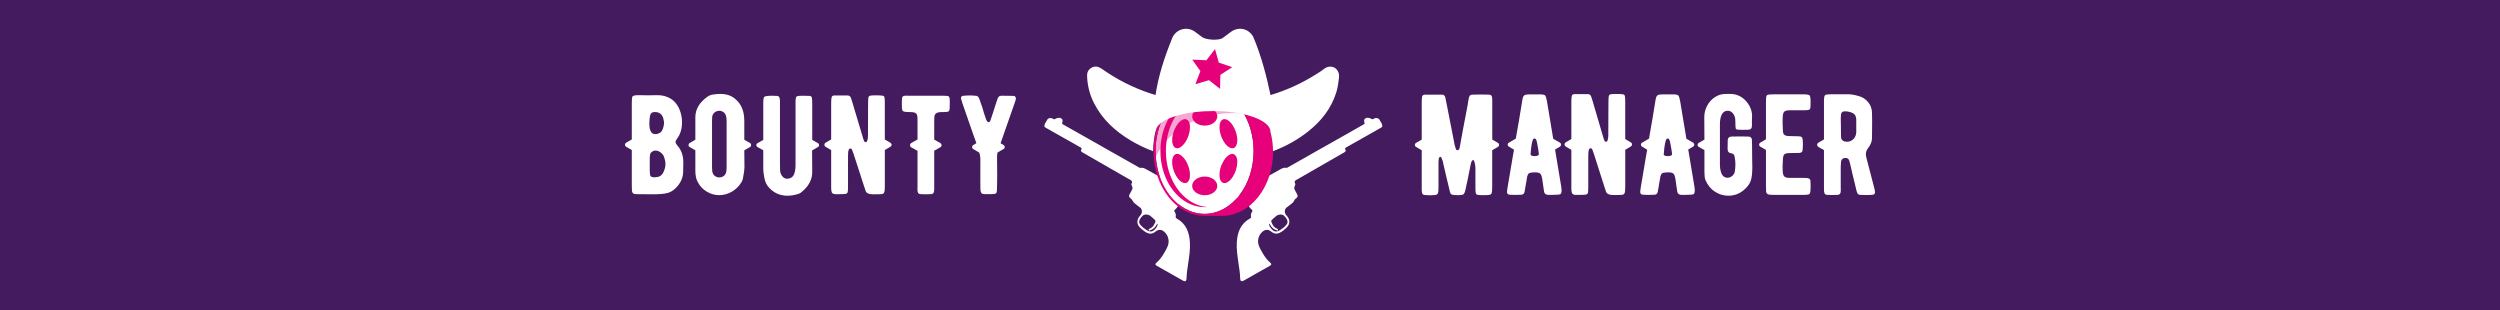
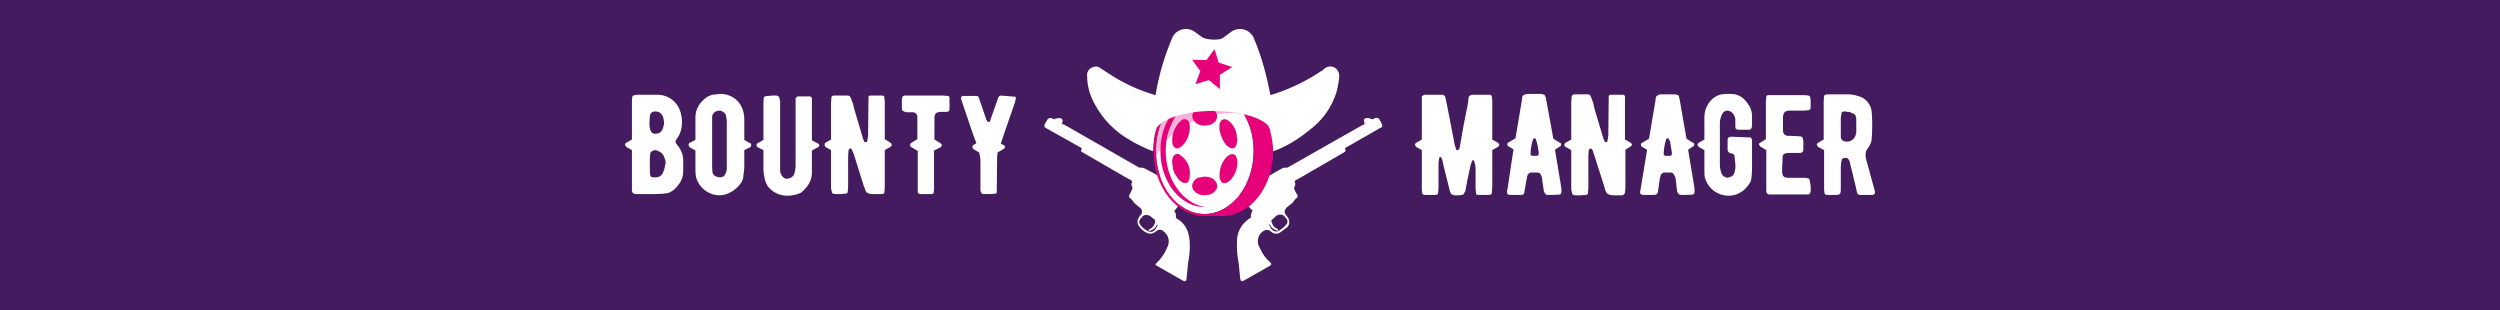
- <svg xmlns="http://www.w3.org/2000/svg" width="500px" height="62px">
-   <rect width="100%" height="62px" fill="#431B5E" />
-   <svg width="50%" x="25%" height="62px" viewBox="0 0 307 62" version="1.1">
-     <g id="02.0-v9---reference-screens" stroke="none" stroke-width="1" fill="none" fill-rule="evenodd">
-       <g id="v9-curator-view-1440px" transform="translate(-572, -9)" fill-rule="nonzero">
-         <g id="Bounty_Manager_logo+label" transform="translate(572, 9)">
-           <g id="Group" transform="translate(0, 16)" fill="#FFFFFF">
-             <path d="M14.284,18.918 C14.307,20.277 13.854,21.507 12.929,22.613 C12.211,23.465 11.451,24.016 10.653,24.27 C9.853,24.523 8.608,24.65 6.917,24.65 C5.227,24.65 3.881,24.637 2.746,24.615 C2.376,24.615 2.096,24.523 1.911,24.339 C1.796,24.2 1.726,24.006 1.703,23.753 C1.681,23.499 1.668,23.05 1.668,22.406 L1.668,13.773 L0.278,12.978 C0.093,12.864 0,12.702 0,12.494 C0,12.263 0.093,12.091 0.278,11.977 L1.668,11.182 L1.668,2.067 C1.668,1.215 1.738,0.72 1.876,0.581 C2.061,0.397 2.571,0.306 3.406,0.306 L5.632,0.34 C6.72,0.34 7.45,0.328 7.822,0.306 C9.42,0.283 10.776,0.733 11.889,1.652 C12.536,2.228 13.054,2.994 13.434,3.948 C13.817,4.904 14.007,5.91 14.007,6.969 C14.007,8.581 13.589,9.937 12.756,11.043 C12.524,11.344 12.409,11.594 12.409,11.803 C12.409,12.012 12.549,12.288 12.827,12.633 C13.869,13.783 14.367,15.246 14.322,17.018 C14.299,17.318 14.287,17.949 14.287,18.916 L14.284,18.918 Z M5.977,7.282 C5.977,9.008 6.465,9.87 7.437,9.87 C7.645,9.87 7.865,9.836 8.098,9.766 C8.538,9.627 8.863,9.386 9.07,9.041 C9.418,8.419 9.59,7.716 9.59,6.934 L9.383,5.898 C9.058,4.931 8.375,4.447 7.332,4.447 C6.962,4.447 6.682,4.529 6.497,4.688 C6.312,4.849 6.184,5.125 6.114,5.518 C6.022,6.164 5.974,6.75 5.974,7.279 L5.977,7.282 Z M9.938,17.192 C9.938,16.685 9.823,16.111 9.59,15.465 C9.428,15.028 9.145,14.66 8.738,14.36 C8.333,14.061 7.91,13.91 7.47,13.91 C7.237,13.91 7.04,13.957 6.88,14.049 C6.532,14.233 6.312,14.446 6.219,14.687 C6.127,14.928 6.079,15.361 6.079,15.982 L6.079,18.744 C6.079,19.482 6.142,19.952 6.269,20.16 C6.397,20.367 6.727,20.471 7.26,20.471 C8.28,20.471 8.975,20.113 9.345,19.4 C9.738,18.665 9.936,17.927 9.936,17.189 L9.938,17.192 Z" id="Shape" />
-             <path d="M30.97,12.566 C30.97,12.772 30.877,12.934 30.692,13.05 L29.302,13.845 L29.337,18.094 C29.337,18.6 29.209,19.497 28.954,20.787 C28.932,21.018 28.814,21.316 28.606,21.683 C27.956,22.719 27.146,23.507 26.173,24.048 C25.2,24.59 24.193,24.861 23.15,24.861 C22.107,24.861 21.077,24.585 20.126,24.031 C19.176,23.48 18.423,22.685 17.868,21.649 C17.473,20.936 17.278,20.014 17.278,18.886 L17.278,13.845 L15.887,13.05 C15.702,12.936 15.61,12.775 15.61,12.566 C15.61,12.335 15.702,12.163 15.887,12.049 L17.278,11.254 L17.278,5.729 C17.278,3.796 18.251,2.127 20.196,0.723 C20.614,0.425 21.032,0.238 21.447,0.171 C22.212,0.057 22.85,0 23.357,0 C24.215,0 24.968,0.122 25.616,0.363 C26.263,0.604 26.856,0.991 27.389,1.52 C28.664,2.696 29.299,4.41 29.299,6.666 L29.299,11.259 L30.69,12.054 C30.875,12.146 30.967,12.32 30.967,12.571 L30.97,12.566 Z M24.955,18.195 L24.955,6.524 C24.955,6.109 24.898,5.707 24.783,5.317 C24.668,4.949 24.458,4.661 24.158,4.454 C23.855,4.248 23.52,4.144 23.15,4.144 C22.732,4.144 22.354,4.276 22.019,4.541 C21.684,4.807 21.482,5.158 21.412,5.595 C21.389,5.734 21.377,6.102 21.377,6.7 L21.377,17.957 C21.377,18.717 21.434,19.211 21.549,19.443 C21.689,19.788 21.902,20.054 22.192,20.238 C22.482,20.421 22.8,20.513 23.147,20.513 C23.495,20.513 23.812,20.426 24.103,20.255 C24.393,20.083 24.608,19.835 24.745,19.512 C24.885,19.189 24.953,18.752 24.953,18.2 L24.955,18.195 Z" id="Shape" />
-             <path d="M47.652,12.566 C47.652,12.797 47.56,12.958 47.375,13.05 L45.949,13.88 L45.984,18.956 C46.054,20.958 45.149,22.697 43.274,24.17 C43.111,24.332 42.913,24.446 42.683,24.516 C41.711,24.839 40.783,25 39.902,25 C37.909,25 36.289,24.205 35.036,22.618 C34.711,22.133 34.491,21.686 34.376,21.271 C34.098,20.096 33.958,19.107 33.958,18.302 L33.958,13.848 L32.568,13.053 C32.36,12.938 32.255,12.777 32.255,12.568 C32.255,12.337 32.36,12.178 32.568,12.084 L33.958,11.289 L33.958,2.243 C33.958,1.391 34.038,0.884 34.201,0.723 C34.408,0.539 35.058,0.447 36.146,0.447 C36.726,0.447 37.097,0.46 37.259,0.482 C37.629,0.504 37.854,0.643 37.937,0.897 C38.017,1.15 38.059,1.461 38.059,1.828 L38.059,17.47 C38.059,18.116 38.072,18.563 38.094,18.816 C38.117,19.346 38.309,19.83 38.667,20.267 C39.027,20.705 39.495,20.888 40.075,20.819 C40.793,20.705 41.275,20.347 41.518,19.748 C41.761,19.149 41.883,18.379 41.883,17.435 L41.883,2.174 C41.883,1.553 41.913,1.138 41.971,0.932 C42.028,0.725 42.168,0.591 42.388,0.534 C42.608,0.477 43.031,0.447 43.656,0.447 C44.421,0.447 44.964,0.46 45.289,0.482 C45.637,0.504 45.839,0.653 45.897,0.932 C45.954,1.207 45.984,1.679 45.984,2.348 L45.984,11.291 L47.375,12.086 C47.56,12.178 47.652,12.34 47.652,12.571 L47.652,12.566 Z" id="Path" />
-             <path d="M65.483,12.496 C65.483,12.68 65.378,12.842 65.17,12.981 L63.815,13.776 L63.815,22.719 C63.815,23.457 63.762,23.944 63.657,24.188 C63.552,24.429 63.355,24.568 63.067,24.603 C62.777,24.637 62.064,24.655 60.929,24.655 C59.886,24.655 59.271,24.366 59.086,23.793 C59.016,23.562 58.958,23.378 58.913,23.241 L58.741,22.757 L56.168,14.814 L55.75,13.674 C55.635,13.49 55.507,13.398 55.367,13.398 C55.182,13.398 55.032,13.525 54.915,13.778 C54.822,14.032 54.775,14.526 54.775,15.264 L54.775,22.757 C54.775,23.447 54.745,23.902 54.687,24.121 C54.63,24.339 54.48,24.478 54.234,24.535 C53.992,24.593 53.509,24.622 52.791,24.622 L51.576,24.622 C51.136,24.578 50.868,24.416 50.776,24.138 C50.683,23.862 50.636,23.552 50.636,23.206 L50.636,13.781 L49.245,12.986 C49.06,12.847 48.968,12.688 48.968,12.501 C48.968,12.295 49.06,12.121 49.245,11.984 L50.636,11.19 L50.636,2.315 C50.636,1.602 50.671,1.108 50.741,0.83 C50.811,0.554 51.018,0.405 51.366,0.38 L54.667,0.38 C55.107,0.38 55.397,0.621 55.535,1.106 L55.952,2.417 C56.16,3.063 56.288,3.5 56.335,3.729 C57.518,7.664 58.246,10.106 58.526,11.05 L58.733,11.567 C58.803,11.751 58.931,11.843 59.116,11.843 C59.209,11.843 59.289,11.808 59.359,11.739 C59.429,11.669 59.474,11.589 59.499,11.498 C59.569,11.267 59.614,11.065 59.639,10.894 C59.661,10.722 59.674,10.519 59.674,10.29 C59.674,7.851 59.679,5.945 59.691,4.576 C59.704,3.207 59.709,2.382 59.709,2.107 C59.709,1.486 59.739,1.066 59.796,0.847 C59.854,0.629 59.994,0.489 60.214,0.432 C60.434,0.375 60.857,0.345 61.482,0.345 C62.247,0.345 62.802,0.368 63.15,0.415 C63.475,0.437 63.665,0.576 63.722,0.83 C63.78,1.083 63.81,1.508 63.81,2.107 L63.81,11.187 L65.165,11.982 C65.373,12.121 65.478,12.293 65.478,12.499 L65.483,12.496 Z" id="Path" />
-             <path d="M79.282,0.514 C79.49,0.561 79.625,0.686 79.682,0.894 C79.74,1.101 79.77,1.493 79.77,2.069 C79.77,2.874 79.757,3.371 79.735,3.555 C79.735,3.831 79.677,4.049 79.562,4.211 C79.447,4.325 79.277,4.395 79.057,4.417 C78.837,4.44 78.605,4.452 78.362,4.452 L77.857,4.452 C77.092,4.452 76.581,4.579 76.326,4.832 C76.141,4.994 76.031,5.212 75.996,5.488 C75.961,5.764 75.944,6.318 75.944,7.145 L75.944,11.219 L77.474,12.081 C77.659,12.221 77.752,12.382 77.752,12.566 C77.752,12.797 77.659,12.968 77.474,13.083 L75.944,13.945 L75.944,23.37 C75.944,23.808 75.886,24.118 75.771,24.302 C75.656,24.486 75.469,24.59 75.216,24.612 C74.913,24.635 74.473,24.647 73.896,24.647 C73.318,24.647 72.888,24.635 72.61,24.612 C72.263,24.59 72.043,24.463 71.95,24.232 C71.857,24.001 71.817,23.721 71.827,23.388 C71.84,23.055 71.845,22.829 71.845,22.714 L71.845,13.979 L70.247,13.083 C70.084,12.991 70.004,12.819 70.004,12.566 C70.004,12.382 70.084,12.221 70.247,12.081 L71.845,11.185 L71.845,6.8 C71.845,6.131 71.827,5.677 71.792,5.436 C71.757,5.195 71.67,4.994 71.532,4.832 C71.37,4.671 71.155,4.569 70.89,4.522 C70.622,4.477 70.257,4.452 69.794,4.452 C69.332,4.452 69.087,4.44 68.994,4.417 C68.646,4.395 68.404,4.325 68.264,4.211 C68.124,4.097 68.044,3.866 68.021,3.52 L67.986,2.38 L68.021,1.205 C68.021,0.952 68.091,0.755 68.229,0.619 C68.321,0.527 68.461,0.47 68.646,0.447 C68.832,0.425 69.017,0.417 69.202,0.43 C69.387,0.442 69.562,0.447 69.722,0.447 L78.064,0.447 C78.667,0.447 79.072,0.47 79.28,0.517 L79.282,0.514 Z" id="Path" />
-             <path d="M95.895,0.72 C95.965,0.812 96,0.939 96,1.101 C96,1.332 95.93,1.617 95.792,1.963 C94.635,5.302 93.787,7.719 93.254,9.214 L92.246,12.114 L92.977,12.563 C93.162,12.655 93.254,12.817 93.254,13.048 C93.254,13.279 93.162,13.44 92.977,13.532 L91.481,14.394 C91.411,14.74 91.376,15.12 91.376,15.535 C91.399,16.71 91.411,18.183 91.411,19.954 C91.411,21.358 91.399,22.28 91.376,22.717 C91.376,23.43 91.346,23.897 91.289,24.116 C91.231,24.334 91.091,24.473 90.871,24.53 C90.651,24.588 90.193,24.617 89.498,24.617 L88.248,24.617 C87.922,24.595 87.697,24.521 87.57,24.394 C87.442,24.267 87.355,24.044 87.31,23.721 C87.31,23.629 87.305,23.44 87.292,23.152 C87.28,22.863 87.275,22.409 87.275,21.788 L87.275,16.643 C87.32,15.93 87.24,15.192 87.032,14.432 L85.537,13.535 C85.352,13.443 85.259,13.281 85.259,13.05 C85.259,12.819 85.352,12.66 85.537,12.566 L86.302,12.081 L85.537,9.975 L82.861,2.273 L82.513,1.098 L82.513,0.994 C82.513,0.879 82.553,0.77 82.636,0.666 C82.716,0.561 82.816,0.499 82.931,0.477 C83.534,0.407 84.114,0.373 84.669,0.373 C85.224,0.373 85.804,0.407 86.337,0.477 C86.662,0.547 86.892,0.8 87.032,1.237 C87.265,1.858 87.53,2.631 87.832,3.55 C87.995,4.218 88.238,5.001 88.563,5.898 C88.77,6.588 89.015,6.934 89.293,6.934 C89.525,6.934 89.676,6.795 89.746,6.519 L90.336,4.758 C90.983,2.708 91.391,1.478 91.551,1.063 C91.691,0.696 91.956,0.489 92.351,0.442 C93.857,0.442 94.865,0.455 95.375,0.477 C95.582,0.477 95.757,0.559 95.895,0.718 L95.895,0.72 Z" id="Path" />
-           </g>
-           <g id="Group" transform="translate(194, 16)" fill="#FFFFFF">
-             <path d="M20.66,12.523 C20.66,12.733 20.567,12.898 20.381,13.017 L18.984,13.829 L18.984,22.783 C18.984,23.488 18.949,23.988 18.879,24.282 C18.809,24.576 18.6,24.746 18.251,24.795 C17.947,24.84 17.495,24.866 16.89,24.866 C16.284,24.866 15.82,24.843 15.493,24.795 C15.189,24.772 15.011,24.63 14.953,24.371 C14.895,24.112 14.865,23.666 14.865,23.032 L14.865,18.448 C14.865,17.672 14.75,16.992 14.516,16.404 C14.493,16.31 14.423,16.262 14.307,16.262 C14.214,16.262 14.134,16.297 14.064,16.368 C13.901,16.556 13.772,16.908 13.679,17.426 L12.946,21.091 L12.353,23.805 C12.26,24.181 12.132,24.452 11.969,24.617 C11.783,24.782 11.293,24.863 10.502,24.863 C10.105,24.863 9.816,24.85 9.63,24.828 C9.281,24.805 9.038,24.734 8.897,24.617 C8.756,24.5 8.653,24.277 8.583,23.947 C8.141,22.042 7.849,20.832 7.711,20.315 C7.407,18.976 7.189,18.025 7.048,17.459 L6.84,16.508 C6.747,16.249 6.631,15.955 6.491,15.628 C6.42,15.511 6.34,15.453 6.247,15.453 C6.131,15.453 6.038,15.511 5.968,15.628 C5.853,15.863 5.795,16.274 5.795,16.86 L5.795,22.854 C5.795,23.536 5.76,24.018 5.689,24.3 C5.619,24.581 5.385,24.759 4.991,24.828 C4.433,24.873 4.001,24.899 3.7,24.899 C3.444,24.899 3.014,24.876 2.409,24.828 C2.06,24.782 1.851,24.64 1.781,24.404 C1.711,24.168 1.675,23.876 1.675,23.524 L1.675,13.829 L0.279,13.017 C0.093,12.901 0,12.736 0,12.523 C0,12.31 0.093,12.147 0.279,12.028 L1.675,11.217 L1.675,2.121 C1.675,1.393 1.711,0.893 1.781,0.621 C1.851,0.353 2.072,0.205 2.444,0.18 L6.704,0.18 C7.098,0.18 7.355,0.416 7.473,0.885 L7.963,3.318 L9.779,12.589 C9.801,12.705 9.894,13.012 10.057,13.504 C10.128,13.715 10.256,13.822 10.442,13.822 C10.675,13.822 10.836,13.692 10.932,13.433 C10.977,13.34 11.002,13.246 11.002,13.152 L11.841,8.568 L12.049,7.475 C12.351,5.806 12.572,4.655 12.712,4.02 C12.876,3.105 12.969,2.597 12.991,2.504 L13.097,1.763 C13.19,1.129 13.3,0.705 13.428,0.495 C13.556,0.284 13.818,0.178 14.214,0.178 C14.75,0.155 15.47,0.142 16.38,0.142 C17.241,0.142 17.847,0.155 18.196,0.178 C18.567,0.2 18.794,0.33 18.876,0.566 C18.957,0.802 19,1.083 19,1.413 L19,11.214 L20.396,12.026 C20.582,12.142 20.675,12.307 20.675,12.52 L20.66,12.523 Z" id="Path" />
-             <path d="M36.02,23.734 C36.02,24.158 35.937,24.439 35.776,24.581 C35.635,24.724 34.985,24.792 33.822,24.792 L32.704,24.792 C32.378,24.769 32.146,24.685 32.006,24.546 C31.865,24.429 31.772,24.252 31.727,24.018 C31.679,23.782 31.611,23.313 31.519,22.608 C31.426,21.857 31.368,21.444 31.345,21.375 C31.297,20.858 31.195,20.389 31.031,19.965 C30.868,19.541 30.531,19.318 30.019,19.295 L29.74,19.26 C29.064,19.26 28.595,19.295 28.326,19.366 C28.057,19.437 27.861,19.595 27.733,19.843 C27.605,20.089 27.507,20.518 27.437,21.129 L26.947,23.985 C26.854,24.503 26.563,24.762 26.075,24.762 L24.573,24.797 L23.353,24.762 C22.863,24.739 22.619,24.503 22.619,24.056 C22.619,23.892 22.664,23.529 22.76,22.963 C23.528,18.522 23.97,15.901 24.086,15.102 L24.294,13.938 L24.33,13.692 L23.109,12.952 C22.9,12.835 22.795,12.67 22.795,12.457 C22.795,12.221 22.9,12.059 23.109,11.962 L24.784,10.976 C25.39,7.592 25.925,4.431 26.389,1.491 C26.482,0.906 26.633,0.528 26.844,0.363 C27.052,0.198 27.437,0.117 27.997,0.117 L31.174,0.117 C31.546,0.165 31.802,0.233 31.943,0.327 C32.129,0.515 32.292,0.997 32.433,1.773 L33.97,11.009 L35.61,11.96 C35.796,12.076 35.889,12.241 35.889,12.454 C35.889,12.667 35.796,12.83 35.61,12.949 L34.422,13.654 L35.924,22.679 C35.995,23.103 36.03,23.455 36.03,23.737 L36.02,23.734 Z M30.398,14.321 C30.351,13.991 30.298,13.657 30.24,13.317 C30.182,12.977 30.129,12.688 30.082,12.452 L29.941,11.711 C29.918,11.569 29.848,11.394 29.733,11.184 C29.64,11.019 29.524,10.938 29.383,10.938 C29.22,10.938 29.092,11.021 28.999,11.184 C28.72,11.937 28.534,13.017 28.442,14.428 C28.419,14.544 28.406,14.699 28.406,14.887 C28.406,15.004 28.504,15.097 28.703,15.168 C28.901,15.239 29.127,15.275 29.383,15.275 C29.662,15.275 29.901,15.239 30.099,15.168 C30.298,15.097 30.408,15.016 30.431,14.922 L30.396,14.324 L30.398,14.321 Z" id="Shape" />
-             <path d="M53.336,12.416 C53.336,12.604 53.231,12.769 53.022,12.911 L51.661,13.723 L51.661,22.854 C51.661,23.607 51.608,24.105 51.503,24.353 C51.397,24.599 51.199,24.741 50.91,24.777 C50.619,24.812 49.903,24.83 48.762,24.83 C47.715,24.83 47.097,24.536 46.911,23.95 C46.841,23.714 46.783,23.526 46.738,23.387 L46.564,22.892 L43.98,14.783 L43.56,13.619 C43.445,13.431 43.317,13.337 43.176,13.337 C42.99,13.337 42.839,13.466 42.721,13.725 C42.628,13.984 42.581,14.489 42.581,15.242 L42.581,22.892 C42.581,23.597 42.551,24.061 42.493,24.285 C42.435,24.508 42.284,24.65 42.038,24.708 C41.794,24.767 41.31,24.797 40.589,24.797 L39.368,24.797 C38.926,24.751 38.657,24.587 38.564,24.302 C38.471,24.021 38.424,23.704 38.424,23.351 L38.424,13.728 L37.027,12.916 C36.841,12.774 36.748,12.612 36.748,12.421 C36.748,12.211 36.841,12.033 37.027,11.894 L38.424,11.082 L38.424,2.022 C38.424,1.294 38.459,0.789 38.529,0.505 C38.599,0.223 38.808,0.071 39.157,0.046 L42.473,0.046 C42.915,0.046 43.206,0.292 43.344,0.786 L43.764,2.126 C43.972,2.785 44.1,3.232 44.148,3.465 C45.336,7.483 46.067,9.976 46.348,10.94 L46.557,11.468 C46.627,11.655 46.755,11.749 46.941,11.749 C47.034,11.749 47.115,11.714 47.185,11.643 C47.255,11.572 47.3,11.49 47.326,11.397 C47.396,11.161 47.441,10.955 47.466,10.78 C47.489,10.605 47.501,10.397 47.501,10.164 C47.501,7.673 47.506,5.727 47.519,4.33 C47.531,2.932 47.537,2.09 47.537,1.809 C47.537,1.174 47.567,0.746 47.624,0.523 C47.682,0.299 47.823,0.157 48.044,0.099 C48.265,0.041 48.689,0.01 49.317,0.01 C50.086,0.01 50.644,0.033 50.993,0.081 C51.319,0.104 51.51,0.246 51.568,0.505 C51.626,0.763 51.656,1.197 51.656,1.809 L51.656,11.08 L53.017,11.891 C53.226,12.033 53.331,12.208 53.331,12.419 L53.336,12.416 Z" id="Path" />
-             <path d="M68.731,23.734 C68.731,24.158 68.648,24.439 68.488,24.581 C68.347,24.724 67.697,24.792 66.534,24.792 L65.416,24.792 C65.089,24.769 64.858,24.685 64.717,24.546 C64.577,24.429 64.484,24.252 64.439,24.018 C64.391,23.782 64.323,23.313 64.23,22.608 C64.137,21.857 64.079,21.444 64.057,21.375 C64.009,20.858 63.906,20.389 63.743,19.965 C63.58,19.541 63.243,19.318 62.731,19.295 L62.452,19.26 C61.776,19.26 61.306,19.295 61.038,19.366 C60.769,19.437 60.573,19.595 60.445,19.843 C60.317,20.089 60.219,20.518 60.148,21.129 L59.659,23.985 C59.566,24.503 59.274,24.762 58.787,24.762 L57.285,24.797 L56.064,24.762 C55.574,24.739 55.331,24.503 55.331,24.056 C55.331,23.892 55.376,23.529 55.471,22.963 C56.24,18.522 56.682,15.901 56.798,15.102 L57.006,13.938 L57.041,13.692 L55.821,12.952 C55.612,12.835 55.507,12.67 55.507,12.457 C55.507,12.221 55.612,12.059 55.821,11.962 L57.496,10.976 C58.101,7.592 58.636,4.431 59.101,1.491 C59.194,0.906 59.345,0.528 59.556,0.363 C59.764,0.198 60.148,0.117 60.709,0.117 L63.886,0.117 C64.258,0.165 64.514,0.233 64.655,0.327 C64.841,0.515 65.004,0.997 65.144,1.773 L66.682,11.009 L68.322,11.96 C68.508,12.076 68.601,12.241 68.601,12.454 C68.601,12.667 68.508,12.83 68.322,12.949 L67.134,13.654 L68.636,22.679 C68.706,23.103 68.741,23.455 68.741,23.737 L68.731,23.734 Z M63.11,14.321 C63.062,13.991 63.012,13.657 62.952,13.317 C62.894,12.977 62.841,12.688 62.793,12.452 L62.653,11.711 C62.63,11.569 62.56,11.394 62.444,11.184 C62.351,11.019 62.236,10.938 62.095,10.938 C61.932,10.938 61.804,11.021 61.711,11.184 C61.432,11.937 61.246,13.017 61.153,14.428 C61.131,14.544 61.118,14.699 61.118,14.887 C61.118,15.004 61.216,15.097 61.414,15.168 C61.613,15.239 61.839,15.275 62.095,15.275 C62.374,15.275 62.613,15.239 62.811,15.168 C63.009,15.097 63.12,15.016 63.143,14.922 L63.107,14.324 L63.11,14.321 Z" id="Shape" />
-             <path d="M82.8,5.717 C82.778,5.882 82.765,6.245 82.765,6.811 C82.765,6.953 82.77,7.216 82.783,7.605 C82.795,7.993 82.735,8.279 82.609,8.469 C82.481,8.657 82.255,8.764 81.929,8.787 L80.708,8.822 L79.487,8.787 C79.161,8.764 78.957,8.716 78.877,8.644 C78.794,8.573 78.749,8.34 78.736,7.939 C78.723,7.541 78.706,6.998 78.683,6.318 C78.661,5.755 78.475,5.248 78.126,4.802 C77.777,4.355 77.344,4.132 76.835,4.132 C76.181,4.132 75.699,4.431 75.385,5.03 C75.071,5.629 74.913,6.41 74.913,7.374 L74.913,17.246 C74.913,18.045 75.006,18.714 75.192,19.255 C75.332,19.701 75.541,20.036 75.82,20.259 C76.099,20.482 76.425,20.594 76.797,20.594 C77.098,20.594 77.402,20.5 77.704,20.312 C78.005,20.125 78.251,19.853 78.437,19.501 C78.482,19.359 78.518,19.278 78.543,19.255 C78.658,18.504 78.716,17.857 78.716,17.317 C78.716,16.635 78.646,15.965 78.507,15.308 C78.437,14.884 78.146,14.638 77.636,14.567 C77.078,14.496 76.797,14.144 76.797,13.51 C76.797,12.193 76.809,11.465 76.832,11.323 C76.877,10.783 77.169,10.501 77.704,10.476 C77.912,10.453 78.681,10.44 80.007,10.44 C81.054,10.44 81.682,10.453 81.893,10.476 C82.172,10.476 82.383,10.547 82.521,10.686 C82.66,10.826 82.742,10.998 82.765,11.199 C82.788,11.399 82.8,11.757 82.8,12.274 L82.835,15.907 C82.858,16.424 82.871,17.106 82.871,17.951 C82.871,19.503 82.73,20.66 82.451,21.423 C82.172,22.187 81.579,22.945 80.67,23.696 C79.6,24.566 78.367,25 76.97,25 C75.807,25 74.712,24.67 73.69,24.013 C72.665,23.356 71.886,22.392 71.351,21.122 C71.188,20.723 71.108,20.087 71.108,19.217 L71.108,13.789 L69.711,13.012 C69.525,12.896 69.432,12.731 69.432,12.518 C69.432,12.305 69.525,12.142 69.711,12.023 L71.108,11.211 C71.108,8.157 71.095,6.301 71.072,5.641 C71.072,4.748 71.293,3.861 71.736,2.98 C72.178,2.1 72.806,1.382 73.622,0.829 C74.436,0.276 75.345,0 76.345,0 L77.601,0 C79.228,0.048 80.58,0.763 81.65,2.151 C82.489,3.28 82.871,4.467 82.803,5.712 L82.8,5.717 Z" id="Path" />
-             <path d="M97.183,22.57 C97.183,23.23 97.16,23.711 97.113,24.016 C97.09,24.391 96.949,24.614 96.693,24.685 C96.437,24.756 96.03,24.792 95.472,24.792 L87.897,24.792 C87.548,24.792 87.261,24.774 87.04,24.739 C86.819,24.703 86.638,24.627 86.5,24.51 C86.359,24.394 86.279,24.224 86.256,23.998 C86.234,23.775 86.221,23.262 86.221,22.463 L86.221,13.756 L84.825,12.944 C84.639,12.827 84.546,12.662 84.546,12.449 C84.546,12.236 84.639,12.074 84.825,11.955 L86.221,11.143 L86.221,1.94 C86.221,1.283 86.251,0.842 86.309,0.619 C86.367,0.396 86.5,0.254 86.711,0.195 C86.92,0.137 87.339,0.107 87.967,0.107 L95.508,0.107 C96.251,0.107 96.728,0.19 96.939,0.353 C97.103,0.517 97.183,1.093 97.183,2.08 C97.183,2.643 97.17,3.031 97.148,3.244 C97.125,3.62 96.985,3.843 96.728,3.914 C96.472,3.985 96.007,4.02 95.332,4.02 L91.875,4.02 C91.318,4.043 90.934,4.155 90.723,4.355 C90.514,4.556 90.386,4.936 90.338,5.502 L90.303,6.983 C90.303,7.429 90.326,8.099 90.373,8.992 C90.373,9.416 90.479,9.755 90.687,10.014 C90.851,10.156 91.064,10.25 91.333,10.296 C91.599,10.344 91.978,10.367 92.468,10.367 C93.4,10.367 93.97,10.379 94.179,10.402 C94.598,10.402 94.877,10.478 95.018,10.631 C95.158,10.783 95.239,11.072 95.261,11.493 L95.297,12.409 C95.297,12.716 95.274,13.149 95.226,13.712 C95.226,14.182 94.97,14.44 94.458,14.489 C94.108,14.511 93.327,14.524 92.119,14.524 C91.421,14.524 90.961,14.626 90.74,14.823 C90.519,15.024 90.396,15.488 90.373,16.216 C90.326,16.876 90.303,17.403 90.303,17.801 L90.338,19.105 C90.383,19.668 90.512,20.056 90.723,20.269 C90.931,20.48 91.315,20.599 91.875,20.622 L95.297,20.622 C95.437,20.622 95.686,20.627 96.048,20.64 C96.409,20.652 96.676,20.711 96.851,20.815 C97.027,20.919 97.125,21.104 97.148,21.36 C97.17,21.642 97.183,22.042 97.183,22.56 L97.183,22.57 Z" id="Path" />
-             <path d="M113,24.051 L113,24.193 C113,24.335 112.952,24.457 112.859,24.564 C112.766,24.67 112.638,24.734 112.475,24.756 C112.126,24.802 111.578,24.828 110.835,24.828 C110.182,24.828 109.682,24.815 109.333,24.792 C108.984,24.746 108.75,24.587 108.634,24.315 C108.519,24.046 108.391,23.569 108.25,22.887 C108.18,22.557 107.946,21.606 107.552,20.031 L106.889,17.175 C106.796,16.706 106.68,16.345 106.54,16.099 C106.399,15.853 106.143,15.729 105.771,15.729 C105.399,15.729 105.125,15.823 104.95,16.011 C104.776,16.198 104.676,16.416 104.653,16.662 C104.631,16.908 104.605,17.327 104.583,17.913 L104.583,22.885 C104.583,23.001 104.588,23.255 104.6,23.643 C104.613,24.031 104.548,24.318 104.41,24.508 C104.269,24.696 104.048,24.789 103.746,24.789 C103.49,24.812 103.083,24.825 102.526,24.825 C101.968,24.825 101.549,24.812 101.27,24.789 C100.898,24.767 100.669,24.63 100.589,24.384 C100.506,24.138 100.466,23.838 100.466,23.486 L100.466,13.791 L99.069,13.015 C98.883,12.873 98.791,12.698 98.791,12.487 C98.791,12.277 98.883,12.112 99.069,11.993 L100.466,11.181 L100.466,1.91 C100.466,1.017 100.546,0.487 100.71,0.325 C100.803,0.231 100.983,0.165 101.25,0.132 C101.516,0.096 101.918,0.079 102.455,0.079 L105.912,0.079 C106.796,0.033 107.798,0.172 108.913,0.502 C109.868,0.738 110.659,1.23 111.287,1.984 C111.915,2.737 112.241,3.604 112.264,4.594 C112.287,4.901 112.299,5.664 112.299,6.884 C112.299,8.459 112.287,9.786 112.264,10.869 C112.264,11.668 111.927,12.503 111.252,13.373 C110.925,13.819 110.762,14.288 110.762,14.783 C110.762,15.042 110.797,15.31 110.867,15.595 C111.239,16.957 111.867,19.379 112.754,22.857 C112.869,23.232 112.952,23.633 112.997,24.056 L113,24.051 Z M107.974,5.048 C107.718,4.766 107.298,4.553 106.718,4.414 L106.195,4.307 C106.055,4.284 105.881,4.272 105.673,4.272 C105.231,4.272 104.94,4.388 104.801,4.624 C104.661,4.86 104.593,5.284 104.593,5.892 L104.628,7.937 C104.628,9.017 104.633,9.717 104.646,10.034 C104.658,10.352 104.663,10.522 104.663,10.547 C104.663,11.135 104.955,11.511 105.535,11.676 C105.814,11.724 106.012,11.747 106.128,11.747 C106.663,11.747 107.135,11.577 107.542,11.234 C107.949,10.894 108.21,10.453 108.328,9.913 L108.398,9.489 L108.398,6.316 C108.376,5.753 108.235,5.329 107.979,5.048 L107.974,5.048 Z" id="Shape" />
-           </g>
-           <g id="Group" transform="translate(103, 0)">
-             <g transform="translate(0, 21.8489)" fill="#FFFFFF">
-               <g id="UbfeSc.tif" transform="translate(0, 0.0165)">
-                 <path d="M4.335,0.275 C4.496,0.552 4.519,0.854 4.4,1.138 C4.284,1.409 4.39,1.542 4.618,1.649 C4.669,1.671 4.714,1.704 4.762,1.729 C10.937,5.226 17.111,8.721 23.286,12.219 C23.427,12.298 23.541,12.321 23.728,12.283 C24.174,12.199 24.599,12.413 24.973,12.62 C26.931,13.692 28.884,14.776 30.786,15.946 C30.996,16.075 31.196,16.232 31.421,16.322 C32.167,16.619 32.572,17.199 32.863,17.895 C33.009,18.247 33.186,18.583 33.503,18.827 C33.996,19.206 34.547,19.279 35.142,19.136 C35.476,19.054 35.812,18.984 36.159,19.009 C36.356,19.024 36.551,19.067 36.675,19.226 C36.819,19.413 36.824,19.628 36.535,19.628 C35.916,19.628 35.433,19.917 34.952,20.241 C34.524,20.528 34.054,20.65 33.543,20.567 C33.313,20.53 33.194,20.572 33.136,20.819 C32.974,21.527 32.612,22.125 32.046,22.594 C31.851,22.754 31.856,22.896 31.992,23.078 C32.258,23.437 32.326,23.851 32.256,24.277 C32.22,24.486 32.283,24.606 32.463,24.703 C34.831,26.004 35.615,28.158 35.744,30.654 C35.83,32.326 35.579,33.977 35.342,35.627 C35.152,36.941 34.927,38.25 34.904,39.581 C34.896,40.092 34.545,40.276 34.089,40.02 C31.929,38.803 29.772,37.581 27.616,36.355 C27.179,36.106 27.164,35.899 27.535,35.585 C28.522,34.747 29.175,33.665 29.782,32.556 C30.002,32.154 30.229,31.751 30.368,31.304 C30.786,29.973 30.293,28.532 29.134,27.747 C28.694,27.448 28.031,27.443 27.576,27.744 C27.406,27.857 27.255,27.999 27.085,28.113 C26.476,28.53 25.846,28.567 25.18,28.236 C24.482,27.887 23.906,27.385 23.379,26.832 C22.699,26.119 22.671,25.129 23.263,24.334 C23.392,24.16 23.524,23.985 23.668,23.823 C24.062,23.379 24.09,22.42 23.448,21.991 C22.96,21.667 22.519,21.273 22.064,20.904 C21.847,20.727 21.778,20.523 21.586,20.233 C21.553,20.049 21.282,19.904 21.115,19.745 C20.741,19.386 20.708,19.204 20.954,18.743 C21.055,18.551 21.161,18.324 21.348,18.007 C21.781,17.264 21.675,17.155 21.439,16.614 C21.356,16.419 21.328,16.272 21.442,16.088 C21.619,15.798 21.525,15.499 21.262,15.342 C20.926,15.14 20.162,14.714 19.99,14.614 C19.411,14.275 9.765,8.751 9.285,8.459 C9.027,8.302 8.9,8.085 9.07,7.814 C9.282,7.47 9.042,7.365 8.807,7.233 C6.075,5.69 3.348,4.142 0.616,2.599 C-0.183,2.147 -0.011,2.237 0.085,1.534 L0.783,0.335 C1.179,-0.002 1.606,-0.044 2.063,0.21 C2.124,0.243 2.185,0.275 2.243,0.31 C2.372,0.385 2.491,0.395 2.622,0.305 C2.986,0.058 3.401,-0.009 3.834,0.001 L4.335,0.285 L4.335,0.275 Z M27.718,25.994 C27.624,26.156 27.548,26.284 27.475,26.411 C27.146,26.992 26.655,27.383 26.025,27.607 C25.899,27.652 25.714,27.797 25.633,27.602 C25.57,27.45 25.699,27.281 25.863,27.218 C26.645,26.919 26.987,26.281 27.245,25.553 C27.323,25.334 27.285,25.209 27.128,25.07 C26.741,24.726 26.39,24.337 25.97,24.038 C25.567,23.751 24.664,23.596 24.194,24.008 C23.921,24.244 23.698,24.509 23.519,24.815 C23.167,25.411 23.195,25.847 23.655,26.373 C24.06,26.837 24.548,27.216 25.069,27.543 C26.018,28.136 26.602,28.036 27.323,27.191 C27.538,26.939 27.672,26.643 27.796,26.341 C27.839,26.234 27.849,26.134 27.72,25.994 L27.718,25.994 Z" id="Shape" />
-               </g>
-               <g id="UbfeSc.tif-2" transform="translate(46.2281, 0)">
-                 <path d="M32.937,0.01 C33.37,0 33.785,0.07 34.149,0.314 C34.283,0.404 34.402,0.394 34.529,0.319 C34.587,0.284 34.647,0.254 34.708,0.219 C35.163,-0.033 35.59,0.008 35.988,0.344 C36.221,0.743 36.453,1.142 36.686,1.543 C36.782,2.246 36.957,2.154 36.155,2.608 C33.423,4.151 30.696,5.699 27.964,7.242 C27.729,7.374 27.489,7.479 27.701,7.823 C27.871,8.094 27.744,8.314 27.486,8.468 C27.006,8.76 17.361,14.284 16.781,14.623 C16.609,14.723 15.845,15.152 15.509,15.351 C15.246,15.508 15.152,15.81 15.329,16.097 C15.443,16.281 15.415,16.431 15.332,16.623 C15.097,17.164 14.99,17.276 15.423,18.016 C15.61,18.333 15.716,18.56 15.818,18.752 C16.063,19.215 16.03,19.397 15.656,19.754 C15.489,19.913 15.216,20.058 15.185,20.242 C14.993,20.532 14.927,20.736 14.707,20.913 C14.252,21.282 13.809,21.676 13.324,22 C12.681,22.429 12.709,23.388 13.103,23.832 C13.248,23.994 13.379,24.169 13.508,24.343 C14.1,25.136 14.07,26.126 13.392,26.841 C12.866,27.395 12.289,27.896 11.591,28.245 C10.926,28.579 10.293,28.539 9.686,28.122 C9.517,28.008 9.367,27.866 9.195,27.754 C8.74,27.452 8.08,27.459 7.637,27.756 C6.476,28.541 5.985,29.982 6.403,31.313 C6.542,31.76 6.77,32.163 6.99,32.565 C7.597,33.674 8.249,34.756 9.236,35.594 C9.605,35.908 9.592,36.115 9.155,36.364 C7,37.591 4.842,38.812 2.682,40.029 C2.226,40.285 1.875,40.101 1.867,39.59 C1.845,38.259 1.619,36.95 1.43,35.636 C1.189,33.986 0.941,32.338 1.027,30.663 C1.156,28.167 1.941,26.013 4.308,24.712 C4.488,24.612 4.549,24.495 4.516,24.286 C4.445,23.86 4.516,23.446 4.779,23.087 C4.913,22.905 4.918,22.763 4.726,22.603 C4.162,22.135 3.797,21.536 3.635,20.828 C3.58,20.581 3.458,20.539 3.228,20.576 C2.717,20.661 2.247,20.537 1.819,20.25 C1.339,19.928 0.855,19.637 0.236,19.637 C-0.053,19.637 -0.048,19.422 0.097,19.235 C0.221,19.076 0.415,19.033 0.613,19.018 C0.962,18.993 1.296,19.063 1.63,19.146 C2.224,19.29 2.773,19.215 3.269,18.836 C3.585,18.595 3.762,18.256 3.909,17.904 C4.2,17.209 4.604,16.625 5.35,16.331 C5.576,16.241 5.775,16.084 5.985,15.955 C7.888,14.785 9.84,13.701 11.798,12.629 C12.173,12.425 12.598,12.208 13.043,12.293 C13.23,12.327 13.344,12.307 13.485,12.228 C19.66,8.73 25.835,5.235 32.009,1.738 C32.057,1.71 32.103,1.68 32.153,1.658 C32.381,1.551 32.487,1.418 32.371,1.147 C32.252,0.863 32.275,0.561 32.437,0.284 L32.937,0 L32.937,0.01 Z M8.98,26.36 C9.102,26.662 9.238,26.958 9.453,27.21 C10.174,28.055 10.759,28.155 11.707,27.562 C12.228,27.235 12.714,26.856 13.121,26.392 C13.582,25.866 13.609,25.433 13.258,24.834 C13.078,24.528 12.853,24.263 12.582,24.027 C12.112,23.615 11.209,23.772 10.807,24.057 C10.387,24.353 10.035,24.745 9.648,25.089 C9.491,25.228 9.453,25.353 9.532,25.572 C9.787,26.3 10.131,26.936 10.913,27.237 C11.077,27.3 11.206,27.469 11.143,27.621 C11.062,27.816 10.88,27.671 10.751,27.626 C10.121,27.402 9.63,27.011 9.302,26.43 C9.228,26.303 9.152,26.175 9.059,26.013 C8.93,26.153 8.94,26.253 8.983,26.36 L8.98,26.36 Z" id="Shape" />
-               </g>
-             </g>
-             <g transform="translate(26.8069, 16.9279)">
-               <path d="M24.582,13.118 C24.582,21.541 19.229,28.454 12.648,28.524 L12.63,28.524 C12.607,28.526 12.582,28.526 12.559,28.526 L12.544,28.526 C5.904,28.526 0.503,21.613 0.503,13.118 C0.503,9.887 1.277,6.793 2.742,4.173 C2.881,3.926 3.025,3.685 3.167,3.46 C3.951,2.568 5.628,1.777 7.897,1.234 C8.519,1.084 9.187,0.955 9.89,0.848 C9.896,0.848 9.903,0.848 9.908,0.848 C10.781,0.715 11.702,0.618 12.648,0.561 C12.658,0.558 12.668,0.558 12.678,0.558 C13.338,0.521 14.016,0.501 14.694,0.501 C16.513,0.501 18.258,0.638 19.885,0.912 C21.625,2.63 22.966,4.914 23.762,7.526 C24.306,9.306 24.582,11.188 24.582,13.12 L24.582,13.118 Z" id="Path" fill="#FFFFFF" />
-               <path d="M27.089,3.934 C26.939,3.667 26.785,3.405 26.621,3.154 C25.589,1.962 23.211,0.982 20.127,0.446 C18.483,0.16 16.642,0 14.694,0 C13.996,0 13.313,0.02 12.648,0.06 C11.666,0.117 10.723,0.217 9.832,0.351 L9.83,0.351 C9.42,0.414 9.023,0.486 8.636,0.563 C8.342,0.623 8.057,0.683 7.778,0.75 C7.778,0.75 7.778,0.75 7.778,0.75 C5.413,1.316 3.615,2.164 2.762,3.163 C2.603,3.413 2.449,3.67 2.302,3.934 C0.852,6.526 0,9.695 0,13.118 C0,21.903 5.616,29.025 12.546,29.025 C12.579,29.025 12.617,29.025 12.65,29.022 L12.65,29.022 C12.65,29.022 16.847,29.025 16.847,29.025 C23.775,29.025 29.393,21.903 29.393,13.118 C29.393,9.695 28.541,6.526 27.091,3.934 L27.089,3.934 Z M12.648,28.524 L12.63,28.524 C12.607,28.526 12.582,28.526 12.559,28.526 L12.544,28.526 C5.904,28.526 0.503,21.613 0.503,13.118 C0.503,9.887 1.277,6.793 2.742,4.173 C2.881,3.926 3.025,3.685 3.167,3.46 C3.797,2.745 4.998,2.097 6.62,1.585 C5.198,2.76 4.009,4.345 3.154,6.21 C2.223,8.239 1.69,10.6 1.69,13.118 C1.69,20.719 6.549,26.881 12.544,26.881 C12.579,26.881 12.615,26.881 12.65,26.881 C12.84,26.881 13.03,26.871 13.217,26.856 C13.027,26.841 12.837,26.821 12.65,26.794 C7.24,26.013 3.038,20.188 3.038,13.12 C3.038,10.892 3.455,8.787 4.199,6.925 C5.183,4.452 6.741,2.411 8.648,1.074 C9.048,0.992 9.463,0.917 9.893,0.853 C9.898,0.853 9.906,0.853 9.911,0.853 C10.783,0.72 11.704,0.623 12.65,0.566 C12.66,0.563 12.67,0.563 12.681,0.563 C13.341,0.526 14.019,0.506 14.697,0.506 C16.515,0.506 18.261,0.643 19.887,0.917 C21.627,2.635 22.968,4.919 23.765,7.531 C24.309,9.311 24.584,11.193 24.584,13.125 C24.584,21.549 19.232,28.461 12.65,28.531 L12.648,28.524 Z" id="Shape" fill="#E6007A" />
-               <g id="Group" transform="translate(4.5911, 2.2802)" fill="#E6007A">
-                 <path d="M0.003,13.009 C0.068,12.735 0.119,12.453 0.24,12.204 C0.572,11.533 1.204,11.326 1.852,11.69 C2.681,12.156 3.273,12.956 3.718,13.939 C4.141,14.873 4.409,15.871 4.348,16.97 C4.318,17.511 4.194,18.01 3.855,18.371 C3.511,18.737 3.114,18.762 2.702,18.61 C2.029,18.361 1.525,17.805 1.095,17.132 C0.549,16.274 0.175,15.31 0.028,14.213 C0.023,14.173 0.008,14.136 0,14.096 C0,13.734 0,13.37 0,13.009 L0.003,13.009 Z" id="Path" />
-                 <path d="M0.003,7.577 C0.134,6.677 0.384,5.839 0.784,5.076 C1.219,4.249 1.74,3.543 2.481,3.159 C2.944,2.917 3.412,2.863 3.84,3.279 C4.176,3.606 4.305,4.084 4.346,4.593 C4.497,6.572 3.405,9.025 2.003,9.893 C1.776,10.035 1.533,10.132 1.28,10.147 C0.769,10.179 0.331,9.805 0.134,9.18 C0.081,9.013 0.048,8.836 0.005,8.664 C0.005,8.302 0.005,7.938 0.005,7.577 L0.003,7.577 Z" id="Path" />
-                 <path d="M7.922,17.095 C8.729,17.077 9.428,17.274 10.083,17.7 C10.24,17.803 10.381,17.93 10.513,18.077 C11.297,18.939 11.224,20.109 10.341,20.856 C9.802,21.313 9.197,21.552 8.562,21.632 C7.629,21.751 6.718,21.619 5.874,21.048 C5.621,20.876 5.393,20.662 5.211,20.38 C4.799,19.745 4.806,18.984 5.231,18.361 C5.659,17.735 6.228,17.444 6.837,17.254 C7.214,17.137 7.599,17.067 7.917,17.097 L7.922,17.095 Z" id="Path" />
-                 <path d="M15.976,13.557 C15.939,14.861 15.562,16.003 14.939,17.02 C14.57,17.623 14.14,18.142 13.586,18.463 C13.288,18.635 12.976,18.747 12.648,18.678 C12.076,18.555 11.674,17.922 11.626,17.09 C11.535,15.537 12.005,14.233 12.739,13.051 C13.07,12.515 13.48,12.086 13.963,11.787 C14.476,11.468 15.003,11.351 15.491,11.857 C15.84,12.219 15.941,12.742 15.979,13.288 C15.987,13.378 15.979,13.47 15.979,13.56 L15.976,13.557 Z" id="Path" />
-                 <path d="M15.987,8.118 C15.992,8.469 15.946,8.808 15.85,9.135 C15.62,9.913 15.076,10.279 14.441,10.097 C13.857,9.93 13.394,9.499 12.989,8.97 C12.278,8.038 11.823,6.929 11.651,5.64 C11.593,5.198 11.593,4.757 11.664,4.316 C11.833,3.266 12.471,2.768 13.28,3.065 C13.948,3.311 14.444,3.872 14.871,4.535 C15.455,5.443 15.835,6.477 15.959,7.652 C15.974,7.806 15.979,7.963 15.987,8.118 L15.987,8.118 Z" id="Path" />
-                 <path d="M7.877,4.575 C7.242,4.54 6.534,4.418 5.889,3.969 C5.555,3.738 5.264,3.443 5.069,3.015 C4.814,2.454 4.874,1.786 5.211,1.297 C5.674,0.629 6.281,0.305 6.946,0.14 C8.026,-0.129 9.078,-0.032 10.078,0.614 C10.358,0.796 10.594,1.05 10.793,1.357 C11.175,1.943 11.14,2.76 10.702,3.356 C10.32,3.877 9.835,4.181 9.301,4.358 C8.863,4.503 8.413,4.575 7.874,4.578 L7.877,4.575 Z" id="Path" />
-               </g>
-               <path d="M22.702,4.021 C21.587,3.859 20.436,3.774 19.262,3.774 C10.32,3.774 2.75,8.668 0.182,15.419 C0.091,14.653 0.046,13.871 0.046,13.073 C0.046,9.677 0.89,6.531 2.33,3.956 C2.474,3.694 2.628,3.44 2.785,3.191 C3.635,2.201 5.418,1.359 7.768,0.795 C8.408,0.643 9.089,0.509 9.804,0.399 L9.807,0.399 C10.69,0.264 11.626,0.167 12.602,0.11 C13.262,0.07 13.943,0.05 14.631,0.05 C16.566,0.05 18.395,0.209 20.026,0.494 C21.056,1.486 21.959,2.677 22.7,4.019 L22.702,4.021 Z" id="Path" fill="#E6007A" opacity="0.35" />
-             </g>
-             <g transform="translate(10.4851, 0)" id="Path">
-               <path d="M58.094,9.94 C57.563,10.379 56.956,10.726 56.374,11.097 C52.77,13.388 48.988,15.098 45.042,16.285 C45.04,16.257 45.037,16.23 45.034,16.202 C44.172,12.082 42.932,7.006 40.805,1.958 C39.664,-0.091 37.165,-0.62 35.288,0.791 C34.625,1.287 34.335,1.509 33.31,2.265 C32.392,2.943 29.2,2.736 28.286,2.06 C27.249,1.292 27.125,1.195 26.546,0.764 C24.667,-0.637 22.107,-0.041 21.014,2.03 C18.889,7.216 17.47,11.807 16.815,16.275 C12.654,15.028 8.716,13.213 5.01,10.78 C4.446,10.411 3.909,10 3.33,9.656 C2.594,9.217 1.818,9.128 1.049,9.591 C0.307,10.038 -0.024,10.726 0.001,11.553 C0.072,13.889 0.619,16.113 1.678,18.212 C3.684,22.183 6.821,25.09 10.603,27.363 C12.414,28.453 14.283,29.348 16.2,30.07 C16.221,28.4 16.519,25.628 17.164,24.195 C17.232,24.045 17.349,23.913 17.468,23.778 C18.434,22.652 20.463,21.694 23.134,21.056 C23.86,20.882 24.636,20.732 25.448,20.607 L25.451,20.607 C26.455,20.455 27.52,20.343 28.631,20.276 C29.382,20.231 30.153,20.209 30.937,20.209 C33.136,20.209 35.215,20.388 37.069,20.712 C40.552,21.318 43.236,22.422 44.4,23.768 C44.518,23.906 44.62,24.045 44.706,24.187 C44.799,24.337 44.87,24.491 44.926,24.646 C44.997,24.853 45.032,25.06 45.032,25.274 L45.032,25.287 C45.427,26.787 45.652,28.39 45.674,30.053 C48.773,28.889 51.682,27.296 54.356,25.172 C57.538,22.644 59.969,19.565 61.198,15.654 C61.573,14.46 61.719,13.228 61.876,11.999 L61.876,11.242 C61.527,9.285 59.562,8.719 58.089,9.938 L58.094,9.94 Z" fill="#FFFFFF" />
-               <polygon fill="#E6007A" points="27.826 10.396 25.833 7.575 29.316 7.732 31.423 4.989 32.349 8.305 35.645 9.432 32.733 11.324 32.663 14.762 29.936 12.618 26.597 13.615" />
-             </g>
-           </g>
-         </g>
-       </g>
+ <svg xmlns="http://www.w3.org/2000/svg" width="500" height="62">
+   <rect width="100%" height="62" fill="#431B5E" />
+   <svg width="50%" height="62" x="25%" viewBox="0 0 307 62">
+     <g fill="none">
+       <path fill="#FFF" d="M14.3 35q0 2-1.4 3.6a5 5 0 0 1-2.2 1.7q-1.2.3-3.8.3H2.7q-.5 0-.8-.3l-.2-.5v-10L.3 29l-.3-.5q0-.3.3-.5l1.4-.8V18q0-1.3.2-1.5.3-.3 1.5-.3h4.4a6 6 0 0 1 4 1.4 6 6 0 0 1 1.6 2.2q.6 1.5.6 3 0 2.5-1.2 4.1-.4.5-.4.8t.4.8a6 6 0 0 1 1.5 4.4zM6 23.2q0 2.6 1.4 2.6l.7-.1q.7-.2 1-.8.5-1 .5-2l-.2-1.1q-.5-1.5-2-1.5-.6 0-.9.3t-.4.8zm4 9.9q0-.7-.4-1.7-.3-.7-.9-1.1t-1.2-.5l-.6.1q-.6.3-.7.7L6.1 32v2.7q0 1.2.2 1.5.1.3 1 .3 1.5 0 2-1.1t.6-2.2M31 28.6q0 .3-.3.5l-1.4.7v4.3l-.3 2.7-.4.9q-1 1.5-2.4 2.3-1.5.9-3 .9a6 6 0 0 1-5.3-3.3q-.6-1-.6-2.7v-5l-1.4-.8-.3-.5q0-.4.3-.6l1.4-.7v-5.6q0-2.9 2.9-5l1.2-.5 2-.2q1.3 0 2.2.4a5 5 0 0 1 1.8 1.1q2 1.9 1.9 5.2v4.6l1.4.8q.3 0 .3.5m-6 5.6V22.5l-.2-1.2q-.2-.6-.6-.8-.5-.4-1-.4-.7 0-1.2.4t-.6 1V34l.1 1.4q.3.6.7.8t1 .3q.5 0 .9-.2t.6-.8q.3-.4.3-1.3m22.7-5.6q0 .3-.3.5l-1.5.8v5q.2 3-2.6 5.3l-.6.3q-1.5.5-2.8.5a6 6 0 0 1-4.9-2.4l-.6-1.3q-.4-1.8-.4-3v-4.5l-1.4-.7q-.3-.2-.3-.5 0-.4.3-.5l1.4-.8v-9q0-1.4.2-1.6t2-.3h1q.6.1.7.5l.2 1v16.9q0 .8.6 1.5t1.4.5q1-.2 1.4-1 .4-1 .4-2.4V17l.5-.4h2.9q.4 0 .6.4v10.4l1.5.8q.3 0 .3.5m17.8-.2q0 .3-.3.5l-1.4.8v9l-.1 1.4q-.1.4-.6.4h-2.2q-1.5 0-1.8-.8l-.2-.6-.2-.4-2.5-8-.5-1.1q0-.3-.3-.3t-.5.4l-.1 1.5v7.5l-.1 1.3q0 .3-.5.4l-1.4.1h-1.2q-.7 0-.8-.5l-.2-.9v-9.4l-1.4-.8-.2-.5q0-.3.2-.5l1.4-.8v-8.9l.1-1.5q.1-.4.7-.4h3.3q.6 0 .8.7l.5 1.3.3 1.3 2.2 7.4.2.5q.1.3.4.2h.3l.1-.3.2-1.2.1-9.5q0-.3.4-.4h2.9q.6 0 .6.4l.1 1.3v9l1.4.9q.3.2.3.5m13.8-12q.3 0 .4.4v2.7l-.1.6-.5.2h-1.2q-1.2 0-1.6.4l-.3.7v5.7l1.5.9q.3.2.3.5t-.3.5l-1.6.8v9.5l-.1.9q-.1.3-.6.3h-2.6q-.5 0-.7-.4V30l-1.7-1-.2-.4q0-.3.2-.5l1.6-1v-5.7l-.3-.6-.6-.3H69l-.7-.3q-.3-.1-.3-.7v-2.3l.2-.6.4-.2h9.5zm16.6.2.1.4-.2.9-2.5 7.2-1 3 .7.4q.3 0 .3.4t-.3.5l-1.5.9-.1 1.1-.1 8.6q0 .4-.4.4l-1.4.1h-1.3q-.5 0-.6-.2-.2-.2-.3-.7v-7.1q0-1-.3-2.2l-1.5-.9-.2-.4q0-.4.2-.5l.8-.5-.8-2.1-2.6-7.7-.4-1.2V17l.1-.3.3-.2h3.4q.6 0 .7.7l1.6 4.7q.3 1 .7 1t.4-.4l.6-1.7 1.3-3.7q.1-.6.8-.7zm118.8 11.8q0 .3-.3.5l-1.4.8v9l-.1 1.5q0 .4-.6.5h-2.8q-.5 0-.5-.4l-.1-1.4v-4.6q0-1-.4-2l-.2-.1h-.2l-.4 1.1-.8 3.7-.5 2.7-.4.8q-.3.3-1.5.3h-.9l-.7-.3-.3-.7-1.6-6.4-.2-1-.3-.9-.3-.1-.2.1-.2 1.3v6l-.1 1.4q0 .5-.7.5h-2.6q-.4 0-.6-.4l-.1-.9v-9.7l-1.4-.8-.3-.5q0-.3.3-.5l1.4-.8V16.6q.3-.3.7-.4h4.3q.6 0 .8.7l.5 2.4 1.8 9.3.3.9q0 .3.3.3.4 0 .5-.4l.1-.2.8-4.6.2-1.1 1-5 .1-.7q0-1 .3-1.3t.8-.3h4q.6 0 .7.4l.1.8v9.8l1.4.8q.3.2.3.5M230 39.7q0 .7-.2.9t-2 .2h-1.1q-.5 0-.7-.3l-.3-.5-.4-2.6q0-.8-.3-1.4-.2-.7-1-.7h-1.7l-.6.5-.3 1.3-.5 2.9q0 .8-.8.8h-2.7q-.8 0-.8-.7l.2-1.1 1.2-8 .2-1.2v-.2l-1.2-.7q-.3-.2-.3-.5 0-.4.3-.5l1.7-1 1.6-9.5q0-1 .4-1.1.4-.3 1.2-.3h3.2l.7.2q.3.3.5 1.5L228 27l1.6 1q.3 0 .3.5 0 .3-.3.4l-1.2.8 1.5 9zm-5.6-9.4-.3-1.8-.2-.8-.2-.5q0-.3-.3-.3t-.4.3a12 12 0 0 0-.6 3.7l.3.3h1.4l.3-.3zm22.9-1.9q0 .3-.3.5l-1.3.8V39q0 1-.2 1.5-.2.3-.6.4h-2.1q-1.5 0-1.9-.9l-.2-.5-.1-.5-2.6-8.1-.4-1.2-.4-.3q-.3 0-.5.4l-.1 1.5V39l-.1 1.4q0 .3-.5.4l-1.4.1h-1.2q-.7 0-.8-.5l-.2-1v-9.6L231 29q-.3-.2-.3-.5t.3-.5l1.4-.8v-9l.1-1.6q.1-.4.7-.5h3.3q.6 0 .8.8l.5 1.3.3 1.4 2.2 7.4.3.6q0 .3.3.2h.3l.1-.3.2-1.2.1-9.7q0-.3.4-.4h3q.5 0 .6.4v10.6l1.4.8q.3.2.3.5m15.4 11.2q0 .7-.2.9t-2 .2h-1q-.5 0-.8-.3l-.3-.5-.3-2.6q0-.8-.4-1.4-.2-.7-1-.7H255l-.6.5-.3 1.3-.4 2.9q-.1.8-1 .8h-2.6q-.8 0-.8-.7l.2-1.1 1.3-7.9.2-1.2v-.2l-1.2-.7q-.3-.2-.3-.5 0-.4.3-.5l1.7-1 1.6-9.5q0-1 .5-1.1.2-.3 1.1-.3h3.2l.8.2q.2.3.4 1.5l1.6 9.2 1.6 1q.3 0 .3.5 0 .3-.3.4l-1.2.8 1.5 9zm-5.6-9.4-.3-1.8-.1-.8-.3-.5q0-.3-.3-.3t-.4.3a12 12 0 0 0-.6 3.7l.3.3h1.4l.3-.3zm19.7-8.6v1.9q0 .6-.2.9-.1.3-.7.3h-2.4q-.4 0-.6-.2-.2 0-.2-.7v-1.6q0-.7-.6-1.5-.5-.6-1.3-.7-1 0-1.4 1a5 5 0 0 0-.5 2.3v9.8q0 1.2.3 2 .2.7.6 1t1 .4l.9-.3q.5-.2.7-.8l.1-.2q.3-1.1.2-2l-.2-2q0-.6-.9-.7-.8-.2-.8-1v-2.3q0-.8.9-.8l4.8.2.3.5v6.7q0 2.4-.3 3.5-.5 1.1-1.8 2.3Q273 41 271 41a6 6 0 0 1-5.6-3.9q-.3-.6-.3-1.9v-5.4l-1.4-.8-.3-.5q0-.3.3-.5l1.4-.8v-5.6a6 6 0 0 1 2.5-4.8q1.2-.8 2.7-.8h1.3q2.5 0 4 2.2a5 5 0 0 1 1.2 3.5m14.4 16.9V40q-.2.6-.5.7H281l-.5-.2-.2-.5V29.8l-1.5-.9-.3-.5q0-.3.3-.4l1.4-.9V18l.1-1.3q0-.3.4-.4h8.8q1.1 0 1.4.2t.3 1.7v1.1q0 .6-.5.7l-1.4.1H286q-.9 0-1.2.4-.3.3-.4 1.1V25q0 .6.4 1l.6.3h1.2l1.7.1q.6 0 .8.2t.3.9v2.2q0 .7-.8.8H286q-1 0-1.4.3t-.3 1.4l-.1 1.6v1.3q0 .9.4 1.2.3.3 1.2.3h4.1l.9.2.2.6zM307 40v.2l-.1.4-.4.2h-3.2q-.5 0-.7-.5l-.3-1.4-.7-2.9-.7-2.8q-.1-.8-.4-1.1-.2-.4-.7-.4-.6 0-.9.3l-.2.7-.1 1.2v5.7q0 .6-.2 1l-.7.2h-2.4q-.6 0-.7-.4l-.1-1v-9.6L293 29l-.3-.5q0-.3.3-.5l1.4-.8v-9.3q0-1.3.2-1.6l.5-.2h4.7a9 9 0 0 1 3 .4 4.4 4.4 0 0 1 3.4 4 44 44 0 0 1 0 6.4q0 1.2-1 2.5-.5.6-.5 1.4v.8zm-5-19-1.3-.6h-.5l-.5-.1q-.8 0-.9.3l-.2 1.3v4.6q0 .9 1 1.2h.5q.9 0 1.4-.5.6-.4.8-1.3l.1-.4v-3.2q0-.8-.4-1.3m-194.7 1.1q.3.5.1.9t.2.5h.2l18.5 10.6h.4q.7 0 1.3.4 3 1.5 5.8 3.3l.6.4q1.1.5 1.5 1.6l.6.9q.7.5 1.6.3l1-.1q.4 0 .6.2.2.4-.2.4-.8 0-1.5.6a2 2 0 0 1-1.5.3q-.3 0-.4.3-.2 1-1 1.8-.3.2-.1.4.4.6.3 1.2 0 .4.2.5c2.3 1.3 3.1 3.4 3.2 6q.1 2.4-.4 4.9l-.4 4q-.1.7-.8.4l-6.5-3.7q-.6-.3 0-.7 1.4-1.4 2.2-3l.6-1.3q.6-2.2-1.3-3.6-.7-.5-1.5 0l-.5.4q-1 .6-2 .1t-1.7-1.4q-1-1.2-.1-2.5 0-.2.4-.5c.4-.5.4-1.4-.3-1.8l-1.3-1.1-.5-.7-.5-.5q-.6-.3-.1-1l.3-.7c.5-.8.4-.9.1-1.4V38q.3-.5-.1-.8l-1.3-.7-10.7-6.2q-.5-.2-.2-.6.2-.5-.3-.6l-8.2-4.6c-.8-.5-.6-.4-.5-1.1l.7-1.2a1 1 0 0 1 1.3-.1h.1q.3.3.4 0l1.2-.2zM130.7 48l-.2.4q-.5.9-1.5 1.2-.2.1-.4 0 0-.3.3-.4 1-.5 1.3-1.7V47l-1.2-1c-.4-.3-1.3-.4-1.8 0l-.7.8q-.5.8.2 1.5.6.8 1.4 1.2 1.3.9 2.2-.3l.5-.9zm51.5-26.1q.6 0 1.2.3h.4l.1-.1a1 1 0 0 1 1.3 0l.7 1.3c.1.7.3.6-.5 1l-8.2 4.7q-.4 0-.3.6.2.4-.2.6L166 36.5l-1.3.7q-.4.4-.1.7v.6c-.3.5-.4.6 0 1.4l.4.7q.5.6-.1 1l-.5.5-.5.7-1.3 1q-1 1-.3 1.9l.4.5q.9 1.3 0 2.5l-1.9 1.4q-1 .5-1.9-.1l-.5-.4q-.7-.4-1.5 0a3 3 0 0 0-1.3 3.6l.6 1.2q.8 1.7 2.3 3 .5.5-.1.8l-6.5 3.7q-.7.3-.8-.5l-.4-4q-.5-2.4-.4-4.9-.1-3.8 3.2-6 .3 0 .2-.4 0-.6.3-1.2.2-.2 0-.4-1-.7-1.1-1.8 0-.4-.4-.3-.8.1-1.5-.3t-1.5-.6q-.4 0-.2-.4.2-.3.5-.2h1q1 .4 1.7-.2.4-.4.6-1 .4-1 1.5-1.5l.6-.4 5.8-3.3q.6-.4 1.3-.4h.4l18.5-10.5h.2q.3-.2.2-.6a1 1 0 0 1 0-.9zm-24 26.3.5.9q1 1.2 2.2.3.8-.5 1.4-1.2.7-.7.2-1.5l-.7-.8c-.5-.4-1.4-.3-1.8 0l-1.1 1q-.3.3-.1.5.3 1.2 1.3 1.7.3 0 .3.4-.2.2-.4 0-1-.3-1.5-1.2l-.2-.4z" />
+       <path fill="#FFF" d="M154.4 30c0 8.5-5.4 15.4-12 15.5-6.7 0-12-7-12-15.5a18 18 0 0 1 2.6-9.6q1.2-1.4 4.7-2.2l2-.4q1.3-.3 2.8-.3a36 36 0 0 1 7.2.3q2.6 2.7 3.9 6.7.8 2.6.8 5.5" />
+       <path fill="#E6007A" d="m156.9 20.9-.5-.8q-1.7-1.9-6.5-2.7a32 32 0 0 0-10.3-.1l-2 .4q-3.7.8-5 2.4l-.5.8a19 19 0 0 0-2.3 9.1c0 8.8 5.6 16 12.6 16h4.3c6.9 0 12.5-7.2 12.5-16q-.1-5.1-2.3-9.1m-14.4 24.6h-.1c-6.7 0-12-7-12-15.5a18 18 0 0 1 2.6-9.6q1-1.1 3.4-1.9a13 13 0 0 0-3.4 4.6q-1.5 3-1.5 7c0 7.5 4.9 13.7 10.9 13.7h.6-.5c-5.5-.9-9.7-6.7-9.7-13.8q0-3.4 1.2-6.1a13 13 0 0 1 4.5-5.9l1.2-.2 2.8-.3a36 36 0 0 1 7.2.3q2.5 2.7 3.9 6.7.8 2.6.8 5.6c0 8.4-5.4 15.3-12 15.4" />
+       <path fill="#E6007A" d="m134.4 32.2.2-.8q.7-1 1.6-.5 1.3.8 2 2.2t.5 3q0 .9-.4 1.5-.6.5-1.2.2-1-.4-1.6-1.5-1-1.2-1-2.9l-.1-.1zm0-5.4q.2-1.5.8-2.5.6-1.2 1.7-2 .7-.3 1.3.2.5.5.5 1.3c.2 2-.9 4.4-2.3 5.3l-.7.3q-.8 0-1.2-1l-.1-.5zm7.9 9.5q1.2 0 2.2.6l.4.4c.8.8.7 2-.2 2.8q-.8.7-1.7.7-1.5.3-2.7-.5l-.7-.7q-.6-1 0-2t1.6-1.1zm8.1-3.5q0 2-1 3.4a4 4 0 0 1-1.4 1.5q-.4.3-1 .2-.9-.3-1-1.6 0-2.4 1.1-4 .6-.9 1.3-1.3t1.5 0q.4.7.5 1.5zm0-5.5q0 .6-.2 1-.3 1.3-1.4 1a3 3 0 0 1-1.4-1.1q-1-1.4-1.4-3.4v-1.3q.4-1.6 1.7-1.2.9.4 1.6 1.4 1 1.4 1 3.2zm-8.1-3.5q-1 0-2-.6-.5-.4-.8-1-.4-.9.1-1.7.7-1 1.7-1.2 1.7-.4 3.2.5l.7.8q.5 1-.1 2-.6.7-1.4 1z" />
+       <path fill="#E6007A" d="m152.5 21-3.4-.3c-9 0-16.5 4.9-19.1 11.6a20 20 0 0 1 2.6-12.2q1.3-1.5 5-2.4l2-.4a30 30 0 0 1 10.2.1q1.6 1.5 2.7 3.5" opacity=".3" />
+       <path fill="#FFF" d="m171.6 10-1.7 1.1q-5.4 3.4-11.4 5.2v-.1c-.8-4.1-2-9.2-4.2-14.2a3.7 3.7 0 0 0-5.5-1.2l-2 1.5c-1 .6-4.1.4-5-.2L140 .8a3.7 3.7 0 0 0-5.5 1.2 61 61 0 0 0-4.2 14.3q-6.3-1.8-11.8-5.5l-1.7-1.1q-1-.8-2.3-.1a2 2 0 0 0-1 2q0 3.4 1.7 6.6 3.1 5.9 8.9 9.2 2.7 1.6 5.6 2.7c0-1.7.3-4.5 1-6l.3-.3q1.6-1.7 5.6-2.7l2.3-.5a36 36 0 0 1 11.7.1q5.3 1 7.3 3l.5 1 .1.6q.6 2.2.7 4.8 4.6-1.7 8.6-5 5-3.6 6.9-9.4.5-1.8.7-3.7v-.8c-.4-2-2.4-2.5-3.8-1.3" />
+       <path fill="#E6007A" d="m141.3 10.4-2-2.8 3.5.1 2-2.7 1 3.3 3.3 1.1-3 1.9v3.5l-2.7-2.2-3.3 1z" />
    </g>
  </svg>
</svg>
